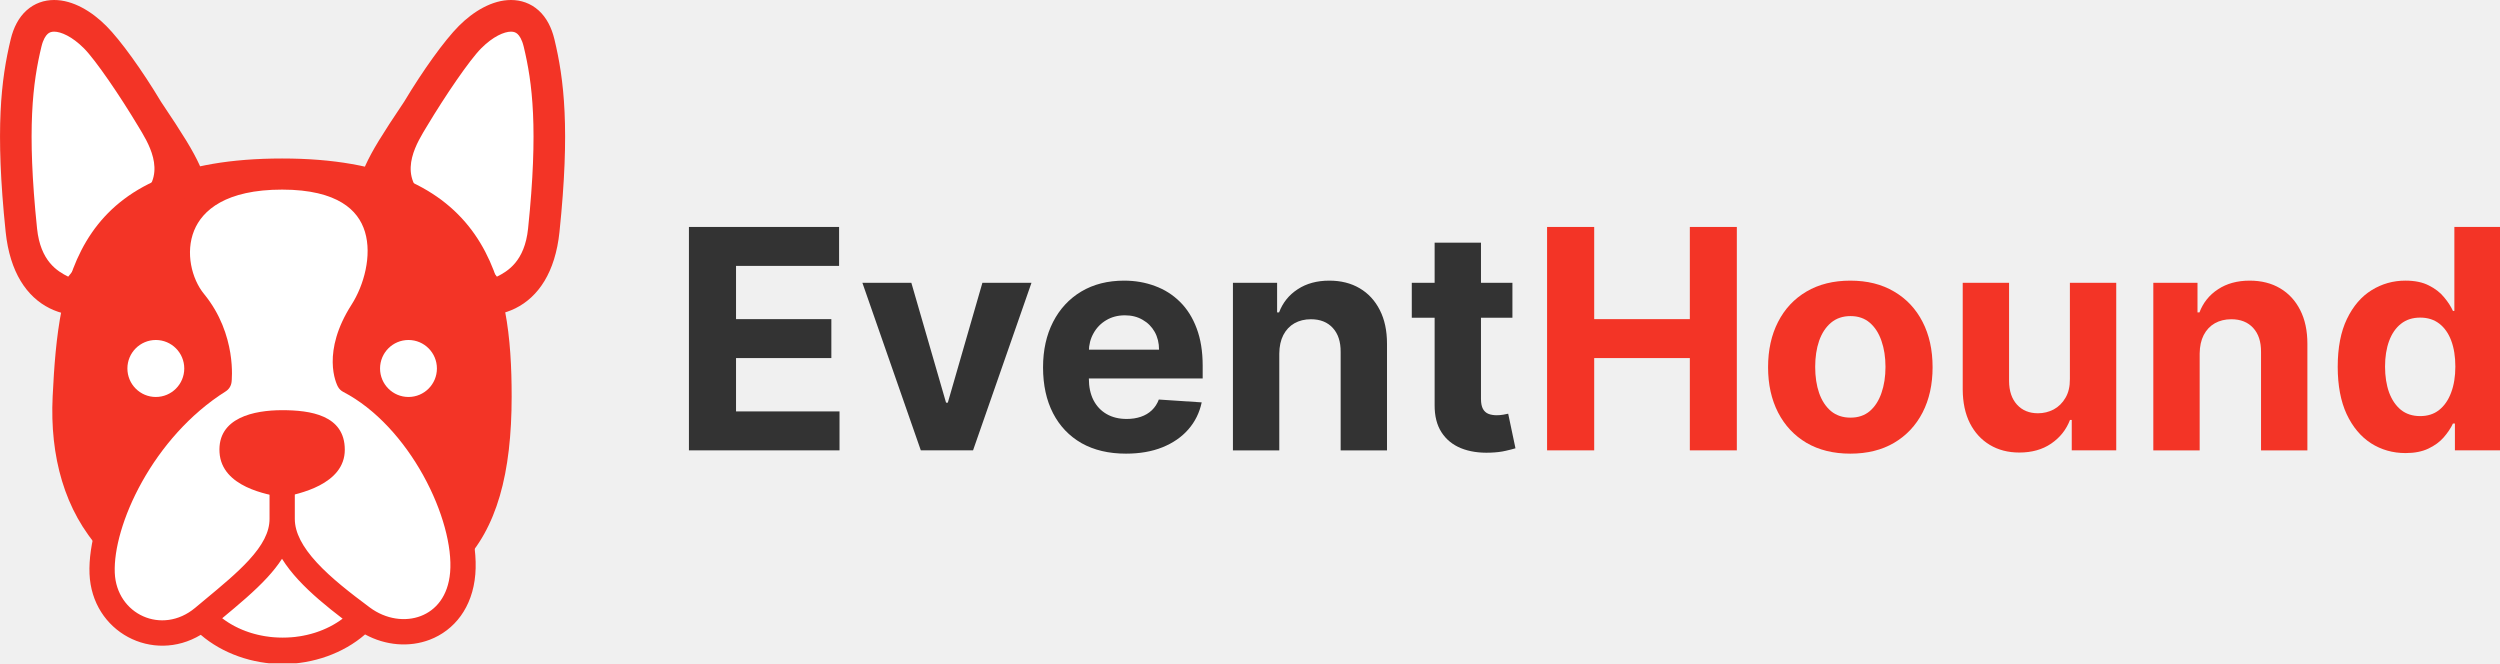
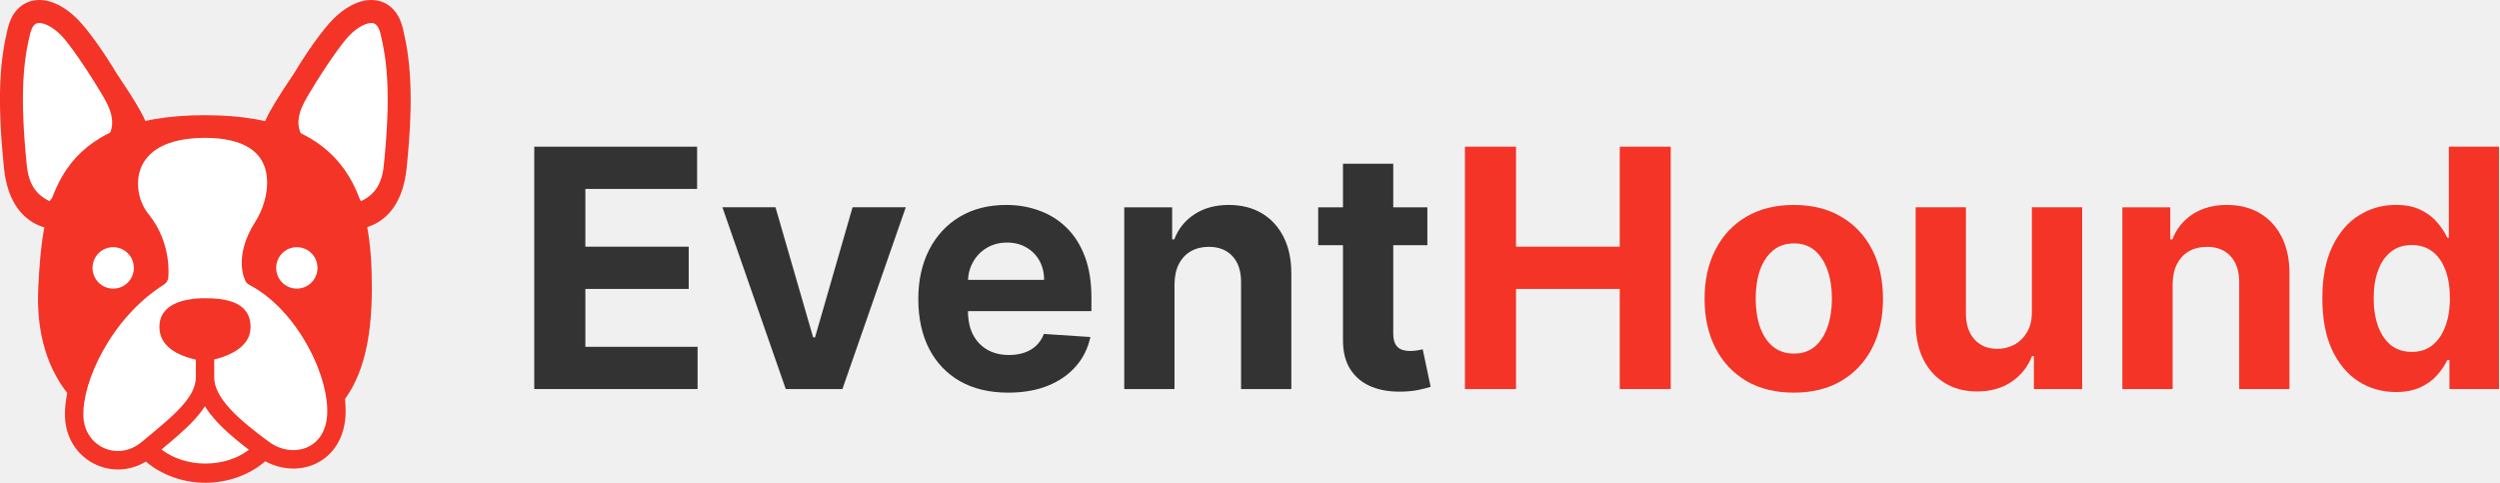
- <svg xmlns="http://www.w3.org/2000/svg" width="196" height="52" viewBox="0 0 196 52" fill="none">
+ <svg xmlns="http://www.w3.org/2000/svg" width="145" height="28" viewBox="0 0 145 28" fill="none">
  <g clip-path="url(#clip0_230_1199)">
-     <path d="M42.632 18.05C43.457 10.107 42.979 6.342 42.261 3.363C41.542 0.384 38.918 0.839 36.854 2.907C34.791 4.976 30.292 12.009 29.88 15.03C29.467 18.05 36.153 23.098 36.153 23.098C37.996 23.98 42.035 23.798 42.632 18.05Z" fill="white" />
-     <path d="M42.632 18.05C43.457 10.107 42.979 6.342 42.261 3.363C41.542 0.384 38.918 0.839 36.854 2.907C34.791 4.976 30.292 12.009 29.88 15.03C29.467 18.05 36.153 23.098 36.153 23.098C37.996 23.98 42.035 23.798 42.632 18.05Z" fill="white" />
-     <path d="M1.757 18.05C0.931 10.107 1.409 6.342 2.128 3.363C2.847 0.384 5.471 0.839 7.534 2.907C9.598 4.976 14.096 12.009 14.509 15.03C14.922 18.05 8.236 23.098 8.236 23.098C6.393 23.98 2.354 23.798 1.757 18.05Z" fill="white" />
-     <path fill-rule="evenodd" clip-rule="evenodd" d="M40.062 2.482C39.529 2.482 38.654 2.858 37.73 3.784C36.807 4.709 34.89 7.529 33.471 9.899C32.77 11.069 31.181 13.457 33.14 15.319C35.1 17.181 35.62 17.594 38.959 21.69C39.796 21.274 41.134 20.493 41.401 17.921C42.215 10.081 41.736 6.463 41.058 3.654C40.918 3.076 40.718 2.795 40.573 2.663C40.443 2.546 40.289 2.482 40.062 2.482ZM36.153 23.097L35.408 24.088L35.508 24.163L35.62 24.217C36.826 24.795 38.701 25.021 40.41 24.171C42.203 23.28 43.534 21.353 43.864 18.178C44.7 10.13 44.224 6.218 43.464 3.07C43.244 2.158 42.847 1.379 42.234 0.822C41.604 0.252 40.839 3.04637e-05 40.062 2.83009e-09C38.588 -5.78413e-05 37.118 0.887 35.979 2.029C34.838 3.172 33.136 5.553 31.687 7.972C29.921 10.602 29.19 11.791 28.654 12.96C27.955 14.483 28.787 16.88 29.641 18.229C30.277 19.234 31.143 20.22 31.982 21.069C32.828 21.925 33.681 22.677 34.32 23.213C34.641 23.482 34.91 23.698 35.1 23.849C35.195 23.924 35.27 23.982 35.323 24.023C35.349 24.043 35.37 24.059 35.384 24.07C35.391 24.075 35.397 24.08 35.401 24.083L35.407 24.088L35.408 24.088C35.408 24.088 35.408 24.088 36.153 23.097Z" fill="#F33426" />
-     <path fill-rule="evenodd" clip-rule="evenodd" d="M4.245 2.482C4.778 2.482 5.652 2.858 6.577 3.784C7.499 4.709 9.417 7.529 10.836 9.899C11.537 11.069 13.126 13.457 11.166 15.319C9.207 17.181 8.687 17.594 5.347 21.69C4.511 21.274 3.173 20.493 2.906 17.921C2.091 10.081 2.571 6.463 3.249 3.654C3.388 3.076 3.589 2.795 3.734 2.663C3.863 2.546 4.018 2.482 4.245 2.482ZM8.154 23.097L8.898 24.088L8.799 24.163L8.687 24.217C7.48 24.795 5.606 25.021 3.896 24.171C2.104 23.28 0.773 21.353 0.443 18.178C-0.393 10.13 0.083 6.218 0.842 3.07C1.062 2.158 1.46 1.379 2.073 0.822C2.702 0.252 3.467 3.04637e-05 4.245 2.83009e-09C5.719 -5.78413e-05 7.188 0.887 8.327 2.029C9.468 3.172 11.171 5.553 12.62 7.972C14.385 10.602 15.117 11.791 15.653 12.96C16.351 14.483 15.52 16.88 14.666 18.229C14.029 19.234 13.163 20.22 12.324 21.069C11.479 21.925 10.625 22.677 9.986 23.213C9.666 23.482 9.397 23.698 9.207 23.849C9.112 23.924 9.036 23.982 8.984 24.023C8.957 24.043 8.937 24.059 8.923 24.07C8.915 24.075 8.91 24.08 8.906 24.083L8.899 24.088L8.899 24.088C8.899 24.088 8.898 24.088 8.154 23.097Z" fill="#F33426" />
-     <path d="M40.114 31.081C40.114 43.079 35.534 48.541 22.121 48.376C8.708 48.21 3.674 40.432 4.128 31.082C4.582 21.731 5.861 12.426 22.121 12.426C38.381 12.426 40.114 22.055 40.114 31.081Z" fill="#F33426" />
-     <ellipse cx="32.025" cy="28.889" rx="2.229" ry="2.234" fill="white" />
-     <ellipse cx="12.217" cy="28.889" rx="2.229" ry="2.234" fill="white" />
-     <path d="M22.122 13.871C31.449 13.871 30.541 21.07 28.395 24.421C26.249 27.772 27.363 29.841 27.363 29.841C32.934 32.736 36.649 40.433 36.277 44.942C35.906 49.452 31.448 50.694 28.395 48.418C28.135 48.225 27.877 48.027 27.617 47.83C26.375 49.141 24.395 49.99 22.163 49.99C19.912 49.99 17.916 49.127 16.677 47.797C16.43 48.001 16.182 48.209 15.932 48.418C12.713 51.107 8.173 49.038 8.008 44.942C7.843 40.846 11.185 33.606 17.169 29.841C17.169 29.841 17.571 26.531 15.229 23.676C12.888 20.821 12.796 13.871 22.122 13.871Z" fill="white" />
-     <path fill-rule="evenodd" clip-rule="evenodd" d="M22.122 12.879C17.209 12.879 14.435 14.736 13.383 17.33C12.379 19.804 13.094 22.635 14.465 24.308C15.496 25.565 15.928 26.927 16.1 27.989C16.186 28.519 16.206 28.967 16.206 29.277L16.206 29.285C13.259 31.257 10.971 34.01 9.419 36.782C7.802 39.671 6.926 42.69 7.018 44.983C7.203 49.56 11.977 52.038 15.741 49.77C17.438 51.233 19.807 52.059 22.163 52.059C24.537 52.059 26.923 51.221 28.622 49.739C30.236 50.615 32.092 50.766 33.695 50.153C35.617 49.418 37.05 47.634 37.265 45.025C37.472 42.505 36.548 39.253 34.915 36.305C33.337 33.456 31.014 30.739 28.162 29.145C28.116 28.974 28.069 28.716 28.065 28.377C28.057 27.648 28.253 26.481 29.229 24.958C30.399 23.13 31.291 20.189 30.509 17.602C30.107 16.272 29.266 15.062 27.854 14.201C26.459 13.351 24.573 12.879 22.122 12.879ZM26.862 48.505C25.629 47.562 24.387 46.542 23.386 45.456C22.912 44.943 22.473 44.393 22.11 43.809C21.78 44.321 21.388 44.806 20.963 45.269C19.977 46.342 18.711 47.4 17.42 48.471C18.646 49.412 20.319 49.991 22.163 49.991C23.985 49.991 25.64 49.425 26.862 48.505ZM18.153 29.961L17.171 29.842C18.153 29.961 18.153 29.961 18.153 29.961L18.153 29.96L18.154 29.958L18.154 29.953L18.155 29.946L18.156 29.939C18.156 29.933 18.157 29.926 18.158 29.918C18.158 29.912 18.159 29.905 18.16 29.898C18.163 29.864 18.167 29.818 18.171 29.76C18.178 29.645 18.186 29.483 18.186 29.283C18.188 28.883 18.162 28.325 18.056 27.67C17.843 26.363 17.305 24.644 15.995 23.046C15.025 21.863 14.522 19.793 15.218 18.078C15.865 16.482 17.708 14.865 22.122 14.865C24.335 14.865 25.832 15.293 26.824 15.897C27.798 16.491 28.345 17.29 28.613 18.178C29.172 20.028 28.537 22.362 27.562 23.885C26.391 25.713 26.072 27.257 26.084 28.399C26.09 28.965 26.178 29.417 26.271 29.741C26.318 29.903 26.366 30.033 26.406 30.129C26.426 30.177 26.444 30.216 26.458 30.247C26.461 30.253 26.464 30.258 26.466 30.263C26.471 30.272 26.474 30.28 26.478 30.287C26.481 30.292 26.483 30.297 26.486 30.302L26.489 30.308L26.491 30.311L26.491 30.312C26.491 30.313 26.492 30.313 27.363 29.841L26.492 30.313C26.586 30.489 26.731 30.631 26.907 30.723C29.47 32.055 31.667 34.532 33.183 37.269C34.707 40.02 35.454 42.871 35.291 44.861C35.134 46.761 34.152 47.853 32.989 48.297C31.787 48.757 30.262 48.572 28.986 47.621C27.454 46.48 25.957 45.32 24.841 44.109C23.714 42.886 23.113 41.755 23.113 40.682V35.635C23.113 35.086 22.669 34.642 22.122 34.642C21.575 34.642 21.132 35.086 21.132 35.635V40.682C21.132 41.717 20.589 42.744 19.506 43.924C18.584 44.927 17.384 45.923 16.038 47.039C15.796 47.241 15.549 47.446 15.298 47.656C12.709 49.818 9.13 48.176 8.998 44.903C8.925 43.1 9.637 40.451 11.147 37.754C12.645 35.077 14.871 32.461 17.696 30.683C17.949 30.523 18.117 30.259 18.153 29.961Z" fill="#F33426" />
-     <path d="M27.032 35.261C27.032 32.531 24.308 32.158 22.121 32.158C19.934 32.158 17.045 32.737 17.21 35.468C17.375 38.199 21.007 38.778 22.121 38.985C23.4 38.737 27.032 37.992 27.032 35.261Z" fill="#F33426" />
-     <path d="M188.592 35.521C187.597 35.521 186.695 35.265 185.888 34.752C185.086 34.233 184.449 33.472 183.977 32.468C183.511 31.459 183.277 30.222 183.277 28.757C183.277 27.252 183.519 26 184.002 25.002C184.486 23.999 185.128 23.249 185.93 22.753C186.738 22.251 187.622 22.001 188.583 22.001C189.317 22.001 189.928 22.126 190.417 22.377C190.912 22.622 191.31 22.93 191.612 23.3C191.919 23.665 192.152 24.025 192.311 24.378H192.422V17.793H196.047V35.308H192.465V33.204H192.311C192.141 33.569 191.899 33.931 191.586 34.29C191.279 34.643 190.878 34.937 190.383 35.171C189.894 35.404 189.297 35.521 188.592 35.521ZM189.743 32.622C190.329 32.622 190.824 32.463 191.228 32.143C191.637 31.818 191.95 31.365 192.166 30.784C192.388 30.202 192.499 29.521 192.499 28.74C192.499 27.959 192.391 27.28 192.175 26.704C191.959 26.128 191.646 25.684 191.236 25.37C190.827 25.056 190.329 24.9 189.743 24.9C189.146 24.9 188.643 25.062 188.234 25.387C187.824 25.712 187.514 26.163 187.304 26.738C187.093 27.314 186.988 27.981 186.988 28.74C186.988 29.504 187.093 30.179 187.304 30.766C187.52 31.348 187.83 31.804 188.234 32.135C188.643 32.46 189.146 32.622 189.743 32.622Z" fill="#F33426" />
-     <path d="M172.454 27.715V35.309H168.82V22.173H172.284V24.491H172.437C172.727 23.727 173.214 23.122 173.896 22.678C174.578 22.227 175.406 22.002 176.378 22.002C177.288 22.002 178.082 22.201 178.758 22.601C179.435 23 179.961 23.57 180.336 24.311C180.712 25.047 180.899 25.924 180.899 26.945V35.309H177.265V27.595C177.271 26.791 177.066 26.164 176.651 25.713C176.236 25.257 175.665 25.029 174.937 25.029C174.448 25.029 174.015 25.135 173.64 25.346C173.27 25.557 172.98 25.865 172.77 26.269C172.565 26.669 172.46 27.15 172.454 27.715Z" fill="#F33426" />
-     <path d="M162.279 29.715V22.172H165.913V35.308H162.425V32.922H162.288C161.992 33.691 161.5 34.31 160.812 34.778C160.13 35.245 159.297 35.479 158.313 35.479C157.437 35.479 156.666 35.279 156.001 34.88C155.336 34.481 154.815 33.914 154.44 33.178C154.07 32.443 153.883 31.562 153.877 30.536V22.172H157.511V29.886C157.517 30.661 157.724 31.274 158.134 31.724C158.543 32.175 159.092 32.4 159.78 32.4C160.218 32.4 160.627 32.3 161.008 32.101C161.389 31.896 161.697 31.593 161.93 31.194C162.169 30.795 162.285 30.302 162.279 29.715Z" fill="#F33426" />
-     <path d="M145.066 35.566C143.741 35.566 142.595 35.283 141.628 34.719C140.667 34.149 139.925 33.356 139.402 32.341C138.879 31.321 138.617 30.138 138.617 28.792C138.617 27.435 138.879 26.25 139.402 25.235C139.925 24.214 140.667 23.422 141.628 22.857C142.595 22.287 143.741 22.002 145.066 22.002C146.391 22.002 147.534 22.287 148.495 22.857C149.462 23.422 150.207 24.214 150.73 25.235C151.254 26.25 151.515 27.435 151.515 28.792C151.515 30.138 151.254 31.321 150.73 32.341C150.207 33.356 149.462 34.149 148.495 34.719C147.534 35.283 146.391 35.566 145.066 35.566ZM145.083 32.743C145.686 32.743 146.189 32.572 146.593 32.23C146.997 31.882 147.301 31.409 147.506 30.811C147.716 30.212 147.822 29.531 147.822 28.767C147.822 28.003 147.716 27.321 147.506 26.723C147.301 26.124 146.997 25.651 146.593 25.303C146.189 24.955 145.686 24.781 145.083 24.781C144.475 24.781 143.963 24.955 143.548 25.303C143.138 25.651 142.828 26.124 142.618 26.723C142.413 27.321 142.311 28.003 142.311 28.767C142.311 29.531 142.413 30.212 142.618 30.811C142.828 31.409 143.138 31.882 143.548 32.23C143.963 32.572 144.475 32.743 145.083 32.743Z" fill="#F33426" />
-     <path d="M121.291 35.308V17.793H124.985V25.02H132.483V17.793H136.168V35.308H132.483V28.073H124.985V35.308H121.291Z" fill="#F33426" />
-     <path d="M118.574 22.172V24.909H110.684V22.172H118.574ZM112.475 19.025H116.109V31.272C116.109 31.608 116.16 31.871 116.263 32.059C116.365 32.241 116.507 32.37 116.689 32.444C116.877 32.518 117.093 32.555 117.337 32.555C117.508 32.555 117.679 32.541 117.849 32.512C118.02 32.478 118.151 32.452 118.242 32.435L118.813 35.146C118.631 35.203 118.375 35.269 118.045 35.343C117.716 35.422 117.315 35.471 116.843 35.488C115.967 35.522 115.199 35.405 114.539 35.138C113.885 34.87 113.376 34.453 113.012 33.889C112.648 33.324 112.469 32.612 112.475 31.751V19.025Z" fill="#333333" />
-     <path d="M100.296 27.715V35.309H96.662V22.173H100.125V24.491H100.279C100.569 23.727 101.055 23.122 101.738 22.678C102.42 22.227 103.248 22.002 104.22 22.002C105.13 22.002 105.923 22.201 106.6 22.601C107.277 23 107.803 23.57 108.178 24.311C108.554 25.047 108.741 25.924 108.741 26.945V35.309H105.107V27.595C105.113 26.791 104.908 26.164 104.493 25.713C104.078 25.257 103.506 25.029 102.778 25.029C102.289 25.029 101.857 25.135 101.482 25.346C101.112 25.557 100.822 25.865 100.612 26.269C100.407 26.669 100.302 27.15 100.296 27.715Z" fill="#333333" />
-     <path d="M88.276 35.566C86.928 35.566 85.768 35.292 84.795 34.745C83.828 34.191 83.083 33.41 82.56 32.401C82.037 31.386 81.775 30.186 81.775 28.801C81.775 27.45 82.037 26.264 82.56 25.243C83.083 24.223 83.82 23.427 84.77 22.857C85.725 22.287 86.845 22.002 88.131 22.002C88.995 22.002 89.8 22.142 90.545 22.421C91.295 22.695 91.949 23.108 92.507 23.661C93.07 24.214 93.508 24.91 93.82 25.748C94.133 26.58 94.29 27.555 94.29 28.673V29.673H83.226V27.415H90.869C90.869 26.891 90.755 26.426 90.528 26.021C90.3 25.617 89.985 25.3 89.581 25.072C89.183 24.838 88.719 24.721 88.19 24.721C87.639 24.721 87.15 24.85 86.723 25.106C86.302 25.357 85.972 25.696 85.734 26.124C85.495 26.546 85.372 27.016 85.367 27.535V29.682C85.367 30.332 85.486 30.893 85.725 31.366C85.969 31.84 86.314 32.205 86.757 32.461C87.201 32.718 87.727 32.846 88.335 32.846C88.739 32.846 89.109 32.789 89.444 32.675C89.78 32.561 90.067 32.39 90.306 32.162C90.545 31.934 90.727 31.654 90.852 31.324L94.213 31.546C94.042 32.356 93.692 33.063 93.164 33.667C92.64 34.266 91.964 34.733 91.133 35.069C90.309 35.4 89.356 35.566 88.276 35.566Z" fill="#333333" />
-     <path d="M80.868 22.172L76.287 35.308H72.192L67.611 22.172H71.45L74.171 31.571H74.308L77.02 22.172H80.868Z" fill="#333333" />
-     <path d="M54.012 35.308V17.793H65.784V20.846H57.705V25.02H65.178V28.073H57.705V32.255H65.818V35.308H54.012Z" fill="#333333" />
+     <path d="M22.929 9.708C23.373 5.436 23.116 3.411 22.729 1.808C22.343 0.206 20.931 0.451 19.822 1.564C18.712 2.676 16.292 6.459 16.07 8.084C15.848 9.708 19.444 12.423 19.444 12.423C20.436 12.898 22.608 12.8 22.929 9.708Z" fill="white" />
+     <path d="M22.929 9.708C23.373 5.436 23.116 3.411 22.729 1.808C22.343 0.206 20.931 0.451 19.822 1.564C18.712 2.676 16.292 6.459 16.07 8.084C15.848 9.708 19.444 12.423 19.444 12.423C20.436 12.898 22.608 12.8 22.929 9.708Z" fill="white" />
+     <path d="M0.942 9.708C0.498 5.436 0.755 3.411 1.142 1.808C1.528 0.206 2.94 0.451 4.049 1.564C5.159 2.676 7.579 6.459 7.801 8.084C8.023 9.708 4.427 12.423 4.427 12.423C3.435 12.898 1.263 12.8 0.942 9.708Z" fill="white" />
+     <path fill-rule="evenodd" clip-rule="evenodd" d="M21.546 1.335C21.259 1.335 20.789 1.537 20.292 2.035C19.796 2.533 18.764 4.049 18.001 5.324C17.624 5.954 16.769 7.238 17.823 8.239C18.877 9.241 19.157 9.463 20.953 11.666C21.403 11.442 22.122 11.022 22.266 9.639C22.704 5.422 22.446 3.476 22.081 1.965C22.006 1.655 21.899 1.503 21.821 1.433C21.751 1.369 21.668 1.335 21.546 1.335ZM19.444 12.423L19.043 12.956L19.096 12.996L19.157 13.025C19.806 13.336 20.814 13.458 21.733 13.001C22.698 12.521 23.413 11.485 23.591 9.777C24.041 5.448 23.785 3.344 23.376 1.651C23.258 1.16 23.044 0.741 22.714 0.442C22.375 0.135 21.964 1.63849e-05 21.546 1.52217e-09C20.753 -3.11099e-05 19.963 0.477 19.35 1.091C18.736 1.706 17.821 2.986 17.041 4.288C16.092 5.702 15.698 6.342 15.41 6.971C15.034 7.79 15.481 9.079 15.941 9.805C16.283 10.345 16.749 10.875 17.2 11.332C17.655 11.792 18.114 12.197 18.458 12.485C18.63 12.63 18.775 12.746 18.877 12.827C18.928 12.867 18.969 12.899 18.997 12.921C19.011 12.932 19.022 12.94 19.03 12.946C19.034 12.949 19.037 12.951 19.039 12.953L19.042 12.956L19.043 12.956C19.043 12.956 19.043 12.956 19.444 12.423Z" fill="#F33426" />
+     <path fill-rule="evenodd" clip-rule="evenodd" d="M2.28 1.335C2.567 1.335 3.037 1.537 3.534 2.035C4.031 2.533 5.062 4.049 5.825 5.324C6.202 5.954 7.057 7.238 6.003 8.239C4.949 9.241 4.67 9.463 2.873 11.666C2.423 11.442 1.704 11.022 1.56 9.639C1.122 5.422 1.38 3.476 1.745 1.965C1.82 1.655 1.928 1.503 2.006 1.433C2.075 1.369 2.158 1.335 2.28 1.335ZM4.383 12.423L4.783 12.956L4.73 12.996L4.67 13.025C4.021 13.336 3.012 13.458 2.093 13.001C1.129 12.521 0.413 11.485 0.235 9.777C-0.214 5.448 0.042 3.344 0.45 1.651C0.569 1.16 0.782 0.741 1.112 0.442C1.451 0.135 1.862 1.63849e-05 2.28 1.52217e-09C3.073 -3.11099e-05 3.863 0.477 4.476 1.091C5.09 1.706 6.005 2.986 6.785 4.288C7.734 5.702 8.128 6.342 8.416 6.971C8.792 7.79 8.345 9.079 7.885 9.805C7.543 10.345 7.077 10.875 6.626 11.332C6.171 11.792 5.712 12.197 5.368 12.485C5.196 12.63 5.051 12.746 4.949 12.827C4.898 12.867 4.857 12.899 4.829 12.921C4.815 12.932 4.804 12.94 4.796 12.946C4.792 12.949 4.789 12.951 4.787 12.953L4.784 12.956L4.783 12.956C4.783 12.956 4.783 12.956 4.383 12.423Z" fill="#F33426" />
+     <path d="M21.576 16.715C21.576 23.169 19.112 26.106 11.898 26.017C4.684 25.928 1.976 21.745 2.22 16.716C2.464 11.687 3.152 6.682 11.898 6.682C20.643 6.682 21.576 11.861 21.576 16.715Z" fill="#F33426" />
+     <ellipse cx="17.224" cy="15.538" rx="1.199" ry="1.202" fill="white" />
+     <ellipse cx="6.568" cy="15.538" rx="1.199" ry="1.202" fill="white" />
+     <path d="M11.896 7.461C16.911 7.461 16.424 11.332 15.27 13.135C14.129 14.916 14.7 16.024 14.714 16.05C17.71 17.607 19.709 21.747 19.509 24.173C19.309 26.598 16.912 27.265 15.27 26.042C15.13 25.938 14.991 25.832 14.852 25.727C14.184 26.431 13.118 26.887 11.918 26.887C10.706 26.887 9.632 26.422 8.966 25.706C8.833 25.816 8.7 25.929 8.565 26.042C6.834 27.488 4.393 26.376 4.304 24.173C4.215 21.97 6.013 18.075 9.231 16.05C9.235 16.02 9.437 14.257 8.188 12.734C6.929 11.199 6.879 7.461 11.896 7.461Z" fill="white" />
+     <path fill-rule="evenodd" clip-rule="evenodd" d="M11.897 6.928C9.254 6.928 7.762 7.927 7.196 9.322C6.656 10.652 7.041 12.175 7.778 13.075C8.333 13.751 8.565 14.484 8.658 15.055C8.704 15.34 8.715 15.581 8.714 15.747L8.714 15.752C7.13 16.812 5.899 18.293 5.064 19.784C4.195 21.338 3.723 22.961 3.773 24.195C3.872 26.657 6.44 27.99 8.465 26.77C9.377 27.556 10.651 28.001 11.919 28.001C13.195 28.001 14.479 27.55 15.393 26.753C16.261 27.224 17.259 27.305 18.121 26.976C19.155 26.58 19.925 25.621 20.041 24.217C20.153 22.862 19.656 21.113 18.777 19.527C17.928 17.995 16.679 16.534 15.145 15.676C15.121 15.585 15.095 15.446 15.093 15.264C15.089 14.871 15.194 14.244 15.719 13.425C16.349 12.441 16.828 10.859 16.407 9.468C16.191 8.753 15.739 8.102 14.979 7.639C14.229 7.182 13.215 6.928 11.897 6.928ZM14.446 26.089C13.783 25.582 13.114 25.034 12.576 24.45C12.322 24.173 12.085 23.877 11.89 23.563C11.713 23.839 11.502 24.1 11.273 24.349C10.743 24.926 10.062 25.495 9.368 26.071C10.027 26.577 10.927 26.888 11.919 26.888C12.899 26.888 13.789 26.584 14.446 26.089ZM9.762 16.116L9.234 16.051C9.762 16.116 9.762 16.115 9.762 16.115L9.762 16.115L9.762 16.114L9.762 16.111L9.763 16.107L9.763 16.104C9.764 16.1 9.764 16.097 9.764 16.092C9.765 16.089 9.765 16.085 9.766 16.081C9.767 16.063 9.769 16.038 9.771 16.007C9.776 15.945 9.78 15.858 9.78 15.751C9.781 15.536 9.767 15.235 9.709 14.883C9.595 14.18 9.306 13.255 8.601 12.396C8.08 11.76 7.809 10.646 8.183 9.724C8.531 8.866 9.522 7.996 11.897 7.996C13.087 7.996 13.892 8.226 14.426 8.551C14.949 8.87 15.243 9.3 15.388 9.778C15.689 10.773 15.347 12.028 14.822 12.847C14.193 13.831 14.021 14.661 14.028 15.275C14.031 15.58 14.078 15.823 14.128 15.997C14.153 16.084 14.179 16.154 14.201 16.206C14.211 16.231 14.221 16.252 14.229 16.269C14.23 16.272 14.232 16.275 14.233 16.278C14.235 16.282 14.238 16.287 14.239 16.29C14.241 16.293 14.242 16.296 14.244 16.299L14.245 16.302L14.246 16.303L14.247 16.304C14.247 16.305 14.247 16.305 14.716 16.051L14.247 16.305C14.298 16.399 14.376 16.476 14.47 16.525C15.849 17.241 17.03 18.574 17.846 20.046C18.665 21.526 19.067 23.059 18.979 24.129C18.895 25.151 18.367 25.738 17.742 25.977C17.095 26.225 16.275 26.125 15.588 25.614C14.764 25 13.959 24.376 13.359 23.725C12.753 23.067 12.429 22.459 12.429 21.882V19.167C12.429 18.872 12.191 18.633 11.897 18.633C11.602 18.633 11.364 18.872 11.364 19.167V21.882C11.364 22.438 11.072 22.991 10.489 23.625C9.993 24.165 9.348 24.7 8.624 25.301C8.494 25.409 8.361 25.52 8.226 25.632C6.834 26.796 4.909 25.912 4.838 24.152C4.799 23.182 5.182 21.757 5.994 20.307C6.8 18.867 7.996 17.46 9.516 16.503C9.652 16.418 9.742 16.275 9.762 16.116Z" fill="#F33426" />
+     <path d="M14.538 18.966C14.538 17.497 13.073 17.297 11.897 17.297C10.721 17.297 9.167 17.608 9.256 19.077C9.344 20.546 11.298 20.857 11.897 20.969C12.585 20.835 14.538 20.435 14.538 18.966Z" fill="#F33426" />
+     <path d="M139.015 22.737C138.217 22.737 137.493 22.531 136.845 22.119C136.201 21.703 135.69 21.092 135.311 20.287C134.937 19.477 134.75 18.483 134.75 17.308C134.75 16.099 134.944 15.095 135.332 14.294C135.72 13.489 136.236 12.887 136.879 12.489C137.527 12.086 138.237 11.885 139.009 11.885C139.597 11.885 140.088 11.986 140.481 12.187C140.878 12.384 141.197 12.631 141.439 12.928C141.686 13.221 141.873 13.509 142.001 13.793H142.09V8.508H145V22.565H142.124V20.877H142.001C141.864 21.17 141.67 21.46 141.419 21.748C141.172 22.032 140.85 22.268 140.453 22.456C140.061 22.643 139.581 22.737 139.015 22.737ZM139.94 20.41C140.41 20.41 140.807 20.282 141.131 20.026C141.46 19.765 141.711 19.401 141.884 18.934C142.062 18.468 142.151 17.921 142.151 17.294C142.151 16.667 142.065 16.122 141.891 15.66C141.718 15.198 141.467 14.841 141.138 14.589C140.809 14.338 140.41 14.212 139.94 14.212C139.461 14.212 139.057 14.342 138.728 14.603C138.399 14.864 138.151 15.225 137.982 15.688C137.813 16.15 137.728 16.685 137.728 17.294C137.728 17.907 137.813 18.449 137.982 18.921C138.155 19.387 138.404 19.753 138.728 20.019C139.057 20.28 139.461 20.41 139.94 20.41Z" fill="#F33426" />
+     <path d="M126.063 16.472V22.567H123.146V12.024H125.926V13.884H126.049C126.282 13.271 126.673 12.786 127.22 12.429C127.768 12.068 128.432 11.887 129.213 11.887C129.943 11.887 130.58 12.047 131.123 12.367C131.666 12.688 132.088 13.145 132.39 13.74C132.691 14.33 132.841 15.035 132.841 15.854V22.567H129.925V16.376C129.929 15.731 129.765 15.227 129.432 14.866C129.099 14.5 128.64 14.317 128.056 14.317C127.663 14.317 127.316 14.401 127.015 14.57C126.718 14.74 126.485 14.987 126.317 15.312C126.152 15.632 126.068 16.019 126.063 16.472Z" fill="#F33426" />
+     <path d="M117.896 18.078V12.023H120.813V22.567H118.013V20.651H117.903C117.666 21.269 117.271 21.766 116.719 22.141C116.171 22.516 115.502 22.704 114.713 22.704C114.01 22.704 113.391 22.544 112.857 22.223C112.323 21.903 111.905 21.448 111.604 20.857C111.308 20.267 111.157 19.56 111.152 18.736V12.023H114.069V18.215C114.074 18.837 114.24 19.329 114.569 19.691C114.897 20.052 115.338 20.233 115.89 20.233C116.242 20.233 116.57 20.153 116.876 19.993C117.182 19.828 117.428 19.585 117.616 19.265C117.807 18.945 117.901 18.549 117.896 18.078Z" fill="#F33426" />
+     <path d="M104.082 22.773C103.019 22.773 102.099 22.547 101.323 22.093C100.552 21.636 99.956 21 99.536 20.185C99.116 19.366 98.906 18.417 98.906 17.337C98.906 16.248 99.116 15.296 99.536 14.481C99.956 13.662 100.552 13.026 101.323 12.573C102.099 12.116 103.019 11.887 104.082 11.887C105.146 11.887 106.063 12.116 106.835 12.573C107.611 13.026 108.209 13.662 108.629 14.481C109.048 15.296 109.258 16.248 109.258 17.337C109.258 18.417 109.048 19.366 108.629 20.185C108.209 21 107.611 21.636 106.835 22.093C106.063 22.547 105.146 22.773 104.082 22.773ZM104.096 20.508C104.58 20.508 104.984 20.371 105.308 20.096C105.632 19.817 105.876 19.437 106.041 18.957C106.209 18.476 106.294 17.929 106.294 17.316C106.294 16.703 106.209 16.156 106.041 15.676C105.876 15.195 105.632 14.815 105.308 14.536C104.984 14.257 104.58 14.117 104.096 14.117C103.608 14.117 103.197 14.257 102.864 14.536C102.535 14.815 102.286 15.195 102.117 15.676C101.953 16.156 101.871 16.703 101.871 17.316C101.871 17.929 101.953 18.476 102.117 18.957C102.286 19.437 102.535 19.817 102.864 20.096C103.197 20.371 103.608 20.508 104.096 20.508Z" fill="#F33426" />
+     <path d="M85 22.565V8.508H87.965V14.308H93.983V8.508H96.941V22.565H93.983V16.758H87.965V22.565H85Z" fill="#F33426" />
+     <path d="M82.82 12.024V14.22H76.486V12.024H82.82ZM77.924 9.498H80.841V19.327C80.841 19.597 80.882 19.808 80.964 19.959C81.046 20.105 81.16 20.208 81.306 20.268C81.457 20.327 81.63 20.357 81.827 20.357C81.964 20.357 82.101 20.346 82.238 20.323C82.374 20.295 82.48 20.274 82.552 20.261L83.011 22.437C82.865 22.483 82.66 22.535 82.395 22.595C82.13 22.659 81.808 22.698 81.43 22.711C80.727 22.739 80.111 22.645 79.581 22.43C79.056 22.215 78.648 21.881 78.356 21.428C78.063 20.975 77.92 20.403 77.924 19.712V9.498Z" fill="#333333" />
+     <path d="M68.149 16.472V22.567H65.232V12.024H68.012V13.884H68.135C68.368 13.271 68.758 12.786 69.306 12.429C69.854 12.068 70.518 11.887 71.299 11.887C72.029 11.887 72.666 12.047 73.209 12.367C73.752 12.688 74.174 13.145 74.475 13.74C74.777 14.33 74.927 15.035 74.927 15.854V22.567H72.011V16.376C72.015 15.731 71.851 15.227 71.518 14.866C71.184 14.5 70.726 14.317 70.141 14.317C69.749 14.317 69.402 14.401 69.101 14.57C68.804 14.74 68.571 14.987 68.402 15.312C68.238 15.632 68.154 16.019 68.149 16.472Z" fill="#333333" />
+     <path d="M58.5 22.773C57.419 22.773 56.487 22.553 55.707 22.114C54.931 21.67 54.333 21.043 53.913 20.233C53.493 19.419 53.283 18.456 53.283 17.344C53.283 16.259 53.493 15.307 53.913 14.488C54.333 13.669 54.924 13.031 55.686 12.573C56.453 12.116 57.352 11.887 58.384 11.887C59.078 11.887 59.724 11.999 60.322 12.223C60.924 12.443 61.449 12.774 61.896 13.218C62.348 13.662 62.7 14.22 62.951 14.893C63.202 15.561 63.327 16.344 63.327 17.241V18.044H54.447V16.232H60.582C60.582 15.811 60.49 15.438 60.308 15.113C60.125 14.788 59.872 14.534 59.548 14.351C59.228 14.163 58.856 14.069 58.432 14.069C57.989 14.069 57.597 14.172 57.254 14.378C56.916 14.58 56.652 14.852 56.46 15.195C56.268 15.534 56.17 15.911 56.166 16.328V18.051C56.166 18.572 56.261 19.023 56.453 19.403C56.65 19.783 56.926 20.076 57.282 20.281C57.638 20.487 58.06 20.59 58.548 20.59C58.872 20.59 59.169 20.544 59.438 20.453C59.708 20.361 59.938 20.224 60.13 20.041C60.322 19.858 60.468 19.634 60.568 19.369L63.266 19.547C63.129 20.197 62.848 20.764 62.423 21.249C62.004 21.73 61.46 22.105 60.794 22.375C60.132 22.64 59.368 22.773 58.5 22.773Z" fill="#333333" />
+     <path d="M52.556 12.023L48.879 22.567H45.593L41.916 12.023H44.997L47.181 19.567H47.291L49.468 12.023H52.556Z" fill="#333333" />
+     <path d="M31 22.565V8.508H40.448V10.958H33.965V14.308H39.962V16.758H33.965V20.115H40.476V22.565H31Z" fill="#333333" />
  </g>
  <defs>
    <clipPath id="clip0_230_1199">
-       <rect width="196" height="52" fill="white" />
+       <rect width="145" height="28" fill="white" />
    </clipPath>
  </defs>
</svg>
